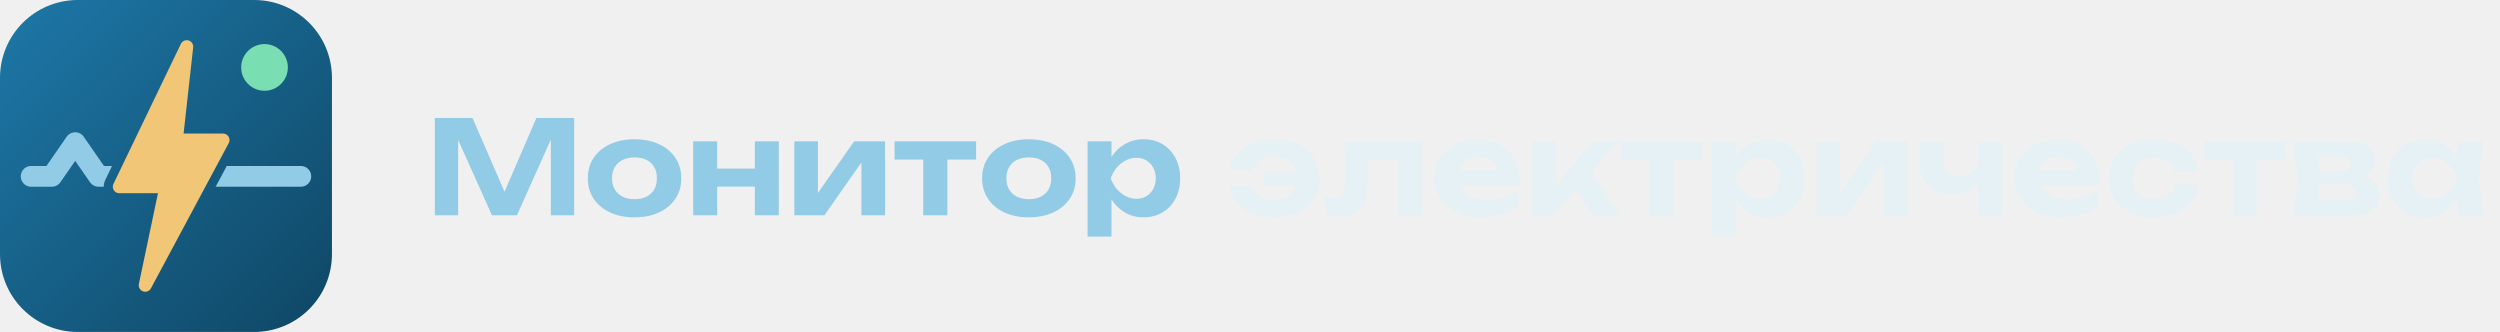
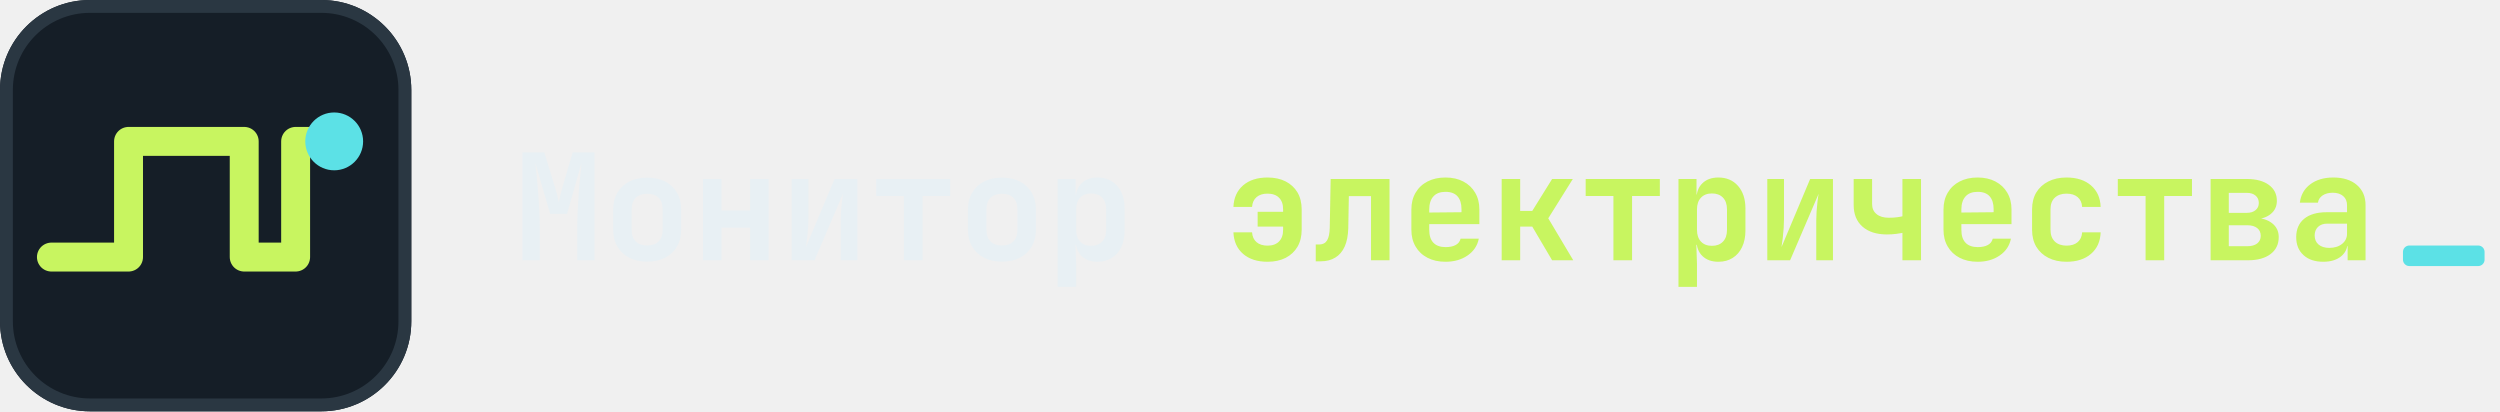
- <svg xmlns="http://www.w3.org/2000/svg" viewBox="0 0 482 64" width="482" height="64" role="img" aria-label="Монитор электричества">
-   <defs>
-     <linearGradient id="lbg" x1="0" y1="0" x2="1" y2="1">
-       <stop offset="0" stop-color="#1D78A8" />
-       <stop offset="1" stop-color="#0F4664" />
-     </linearGradient>
-   </defs>
-   <rect width="64" height="64" rx="15" fill="url(#lbg)" />
-   <mask id="lgap" maskUnits="userSpaceOnUse" x="0" y="0" width="64" height="64">
-     <rect width="64" height="64" fill="#fff" />
-     <path d="M36 9 L23 36 H32 L28 55 L43 27 H34 Z" fill="#000" stroke="#000" stroke-width="6" stroke-linejoin="round" />
-   </mask>
-   <g mask="url(#lgap)" class="pulse">
-     <path d="M6 34 H10 L14.5 27.5 L19 34 H30" fill="none" stroke="#92CBE6" stroke-width="4" stroke-linecap="round" stroke-linejoin="round" />
-     <path d="M34 34 H58" fill="none" stroke="#92CBE6" stroke-width="4" stroke-linecap="round" />
-   </g>
-   <path d="M36 9 L23 36 H32 L28 55 L43 27 H34 Z" fill="#F1C677" stroke="#F1C677" stroke-width="2.5" stroke-linejoin="round" />
-   <circle cx="51" cy="13" r="4.5" fill="#79DEB2" />
-   <path fill="#92CBE6" d="M110.7 22.75V41.5H106.2V24.4L107.3 24.47L99.67 41.5H94.85L87.22 24.52L88.33 24.43V41.5H83.83V22.75H91.1L98.22 39.15H96.33L103.42 22.75Z M122.33 41.9Q119.62 41.9 117.6 40.95Q115.58 40 114.45 38.3Q113.33 36.6 113.33 34.38Q113.33 32.12 114.45 30.44Q115.58 28.75 117.61 27.8Q119.65 26.85 122.33 26.85Q125.03 26.85 127.06 27.8Q129.1 28.75 130.22 30.44Q131.35 32.12 131.35 34.38Q131.35 36.62 130.22 38.31Q129.1 40 127.06 40.95Q125.03 41.9 122.33 41.9ZM122.33 38.4Q123.7 38.4 124.66 37.91Q125.62 37.42 126.14 36.52Q126.65 35.62 126.65 34.38Q126.65 33.12 126.14 32.23Q125.62 31.32 124.66 30.84Q123.7 30.35 122.33 30.35Q121 30.35 120.03 30.84Q119.05 31.32 118.53 32.23Q118 33.12 118 34.38Q118 35.62 118.53 36.52Q119.05 37.42 120.03 37.91Q121 38.4 122.33 38.4Z M133.65 27.25H138.28V41.5H133.65ZM145.53 27.25H150.15V41.5H145.53ZM136.3 32.5H147.3V35.98H136.3Z M153.15 41.5V27.25H157.7V39L156.65 38.7L164.68 27.25H170.65V41.5H166.08V29.48L167.15 29.8L158.95 41.5Z M178 28.85H182.65V41.5H178ZM172.47 27.25H188.2V30.77H172.47Z M198.35 41.9Q195.65 41.9 193.62 40.95Q191.6 40 190.48 38.3Q189.35 36.6 189.35 34.38Q189.35 32.12 190.48 30.44Q191.6 28.75 193.64 27.8Q195.68 26.85 198.35 26.85Q201.05 26.85 203.09 27.8Q205.12 28.75 206.25 30.44Q207.38 32.12 207.38 34.38Q207.38 36.62 206.25 38.31Q205.12 40 203.09 40.95Q201.05 41.9 198.35 41.9ZM198.35 38.4Q199.73 38.4 200.69 37.91Q201.65 37.42 202.16 36.52Q202.68 35.62 202.68 34.38Q202.68 33.12 202.16 32.23Q201.65 31.32 200.69 30.84Q199.73 30.35 198.35 30.35Q197.03 30.35 196.05 30.84Q195.08 31.32 194.55 32.23Q194.03 33.12 194.03 34.38Q194.03 35.62 194.55 36.52Q195.08 37.42 196.05 37.91Q197.03 38.4 198.35 38.4Z M209.68 27.25H214.3V31.55L214.12 32.15V35.85L214.3 36.95V45.62H209.68ZM212.78 34.38Q213.15 32.08 214.2 30.4Q215.25 28.73 216.86 27.79Q218.48 26.85 220.45 26.85Q222.55 26.85 224.14 27.8Q225.73 28.75 226.62 30.44Q227.53 32.12 227.53 34.38Q227.53 36.62 226.62 38.31Q225.73 40 224.14 40.95Q222.55 41.9 220.45 41.9Q218.45 41.9 216.86 40.96Q215.28 40.02 214.23 38.34Q213.18 36.65 212.78 34.38ZM222.83 34.38Q222.83 33.23 222.35 32.34Q221.88 31.45 221.04 30.94Q220.2 30.42 219.12 30.42Q218.03 30.42 217.03 30.94Q216.03 31.45 215.29 32.34Q214.55 33.23 214.15 34.38Q214.55 35.52 215.29 36.41Q216.03 37.3 217.03 37.81Q218.03 38.33 219.12 38.33Q220.2 38.33 221.04 37.81Q221.88 37.3 222.35 36.41Q222.83 35.52 222.83 34.38Z" />
-   <path fill="#E6F1F5" d="M245.62 41.9Q243.35 41.9 241.51 41.14Q239.68 40.38 238.49 39.02Q237.3 37.67 236.97 35.9H241.47Q241.82 37.15 242.96 37.9Q244.1 38.65 245.62 38.65Q246.95 38.65 247.93 38.14Q248.9 37.62 249.43 36.67Q249.95 35.73 249.95 34.38Q249.95 33.02 249.43 32.06Q248.9 31.1 247.93 30.6Q246.95 30.1 245.62 30.1Q244.07 30.1 242.95 30.86Q241.82 31.62 241.47 32.83H236.97Q237.3 31.05 238.49 29.71Q239.68 28.38 241.51 27.61Q243.35 26.85 245.62 26.85Q248.25 26.85 250.22 27.8Q252.2 28.75 253.31 30.45Q254.43 32.15 254.43 34.38Q254.43 36.6 253.31 38.3Q252.2 40 250.22 40.95Q248.25 41.9 245.62 41.9ZM252.03 35.73H243.55V33.02H252.03Z M259.12 27.25H274.22V41.5H269.6V28.6L271.72 30.73H261.45L263.43 28.95Q263.57 30.48 263.65 31.71Q263.72 32.95 263.72 33.95Q263.72 38.08 262.47 39.94Q261.22 41.8 258.43 41.8Q257.65 41.8 256.92 41.64Q256.2 41.48 255.52 41.08V37.75Q255.97 37.92 256.41 38.01Q256.85 38.1 257.2 38.1Q258.45 38.1 258.99 36.99Q259.52 35.88 259.52 33.3Q259.52 32.1 259.42 30.59Q259.32 29.07 259.12 27.25Z M285.4 41.9Q282.85 41.9 280.84 40.95Q278.82 40 277.67 38.3Q276.52 36.6 276.52 34.33Q276.52 32.1 277.62 30.43Q278.72 28.75 280.66 27.8Q282.6 26.85 285.05 26.85Q287.55 26.85 289.35 27.95Q291.15 29.05 292.12 31.05Q293.1 33.05 293.1 35.75H280.25V32.83H290.55L288.87 33.88Q288.8 32.7 288.31 31.89Q287.82 31.07 287.02 30.64Q286.22 30.2 285.12 30.2Q283.92 30.2 283.05 30.67Q282.17 31.15 281.69 32Q281.2 32.85 281.2 33.98Q281.2 35.4 281.84 36.4Q282.47 37.4 283.69 37.92Q284.9 38.45 286.65 38.45Q288.25 38.45 289.85 38.01Q291.45 37.58 292.72 36.77V39.8Q291.27 40.8 289.41 41.35Q287.55 41.9 285.4 41.9Z M295.42 41.5V27.25H300.05V37.83L298.7 37.35L306.92 27.25H311.9L299.55 41.5ZM307.02 41.5 302.87 34.52 306.32 32 312.3 41.5Z M318 28.85H322.65V41.5H318ZM312.47 27.25H328.2V30.77H312.47Z M330.05 27.25H334.67V31.55L334.5 32.15V35.85L334.67 36.95V45.62H330.05ZM333.15 34.38Q333.52 32.08 334.57 30.4Q335.62 28.73 337.24 27.79Q338.85 26.85 340.82 26.85Q342.92 26.85 344.51 27.8Q346.1 28.75 347 30.44Q347.9 32.12 347.9 34.38Q347.9 36.62 347 38.31Q346.1 40 344.51 40.95Q342.92 41.9 340.82 41.9Q338.82 41.9 337.24 40.96Q335.65 40.02 334.6 38.34Q333.55 36.65 333.15 34.38ZM343.2 34.38Q343.2 33.23 342.72 32.34Q342.25 31.45 341.41 30.94Q340.57 30.42 339.5 30.42Q338.4 30.42 337.4 30.94Q336.4 31.45 335.66 32.34Q334.92 33.23 334.52 34.38Q334.92 35.52 335.66 36.41Q336.4 37.3 337.4 37.81Q338.4 38.33 339.5 38.33Q340.57 38.33 341.41 37.81Q342.25 37.3 342.72 36.41Q343.2 35.52 343.2 34.38Z M350.25 41.5V27.25H354.8V39L353.75 38.7L361.77 27.25H367.75V41.5H363.17V29.48L364.25 29.8L356.05 41.5Z M376.22 37.5Q373.22 37.5 371.65 35.84Q370.07 34.17 370.07 31.05V27.25H374.7V30.85Q374.7 33.92 377.57 33.92Q378.85 33.92 379.99 33.26Q381.12 32.6 381.95 31.3L382.2 34.33Q381.5 35.83 379.91 36.66Q378.32 37.5 376.22 37.5ZM381.45 41.5V27.25H386.1V41.5Z M397.25 41.9Q394.7 41.9 392.69 40.95Q390.68 40 389.52 38.3Q388.38 36.6 388.38 34.33Q388.38 32.1 389.48 30.43Q390.57 28.75 392.51 27.8Q394.45 26.85 396.9 26.85Q399.4 26.85 401.2 27.95Q403 29.05 403.98 31.05Q404.95 33.05 404.95 35.75H392.1V32.83H402.4L400.72 33.88Q400.65 32.7 400.16 31.89Q399.68 31.07 398.88 30.64Q398.07 30.2 396.97 30.2Q395.77 30.2 394.9 30.67Q394.02 31.15 393.54 32Q393.05 32.85 393.05 33.98Q393.05 35.4 393.69 36.4Q394.32 37.4 395.54 37.92Q396.75 38.45 398.5 38.45Q400.1 38.45 401.7 38.01Q403.3 37.58 404.57 36.77V39.8Q403.12 40.8 401.26 41.35Q399.4 41.9 397.25 41.9Z M423.92 35.58Q423.72 37.45 422.54 38.88Q421.35 40.3 419.49 41.1Q417.62 41.9 415.3 41.9Q412.72 41.9 410.75 40.95Q408.77 40 407.67 38.3Q406.57 36.6 406.57 34.38Q406.57 32.15 407.67 30.45Q408.77 28.75 410.75 27.8Q412.72 26.85 415.3 26.85Q417.62 26.85 419.49 27.65Q421.35 28.45 422.54 29.86Q423.72 31.27 423.92 33.17H419.3Q419.02 31.8 417.94 31.07Q416.85 30.35 415.3 30.35Q414.07 30.35 413.16 30.82Q412.25 31.3 411.75 32.2Q411.25 33.1 411.25 34.38Q411.25 35.65 411.75 36.55Q412.25 37.45 413.16 37.92Q414.07 38.4 415.3 38.4Q416.88 38.4 417.95 37.64Q419.02 36.88 419.3 35.58Z M430.45 28.85H435.1V41.5H430.45ZM424.93 27.25H440.65V30.77H424.93Z M442.15 41.5 443 34.38 442.15 27.25H453.43Q455.5 27.25 456.71 28.21Q457.93 29.17 457.93 30.82Q457.93 32.38 456.7 33.34Q455.48 34.3 453.3 34.5L453.62 33.75Q456.12 33.83 457.46 34.79Q458.8 35.75 458.8 37.48Q458.8 39.33 457.44 40.41Q456.07 41.5 453.75 41.5ZM446.62 40.5 444.82 38.58H452.27Q453.23 38.58 453.68 38.17Q454.12 37.77 454.12 37.05Q454.12 36.38 453.62 35.95Q453.12 35.52 452.02 35.52H445.75V33.02H451.48Q452.38 33.02 452.81 32.64Q453.25 32.25 453.25 31.6Q453.25 30.98 452.85 30.57Q452.45 30.17 451.6 30.17H444.85L446.62 28.27L447.4 34.38Z M474 41.5 473.38 36.33 474.05 34.38 473.38 32.45 474 27.25H478.82L477.95 34.38L478.82 41.5ZM475.15 34.38Q474.78 36.65 473.73 38.34Q472.68 40.02 471.08 40.96Q469.48 41.9 467.48 41.9Q465.38 41.9 463.79 40.95Q462.2 40 461.3 38.31Q460.4 36.62 460.4 34.38Q460.4 32.12 461.3 30.44Q462.2 28.75 463.79 27.8Q465.38 26.85 467.48 26.85Q469.48 26.85 471.08 27.79Q472.68 28.73 473.74 30.4Q474.8 32.08 475.15 34.38ZM465.1 34.38Q465.1 35.52 465.58 36.41Q466.05 37.3 466.89 37.81Q467.73 38.33 468.82 38.33Q469.93 38.33 470.91 37.81Q471.9 37.3 472.65 36.41Q473.4 35.52 473.78 34.38Q473.4 33.23 472.65 32.34Q471.9 31.45 470.91 30.94Q469.93 30.42 468.82 30.42Q467.73 30.42 466.89 30.94Q466.05 31.45 465.58 32.34Q465.1 33.23 465.1 34.38Z" />
+ <svg xmlns="http://www.w3.org/2000/svg" viewBox="0 0 389 64" width="389" height="64" role="img" aria-label="Монитор электричества">
+   <rect width="64" height="64" rx="14" fill="#151E27" />
+   <rect x="1" y="1" width="62" height="62" rx="13" fill="none" stroke="#2A3742" stroke-width="2" />
+   <path class="wave" d="M8 40 H20 V22 H38 V40 H46 V22 H52" fill="none" stroke="#C8F560" stroke-width="4.5" stroke-linecap="round" stroke-linejoin="round" />
+   <circle class="dot" cx="52" cy="22" r="4.5" fill="#5CE1E6" />
+   <path fill="#E8F0F4" d="M81.29 40.5V23.71H84.69L86.33 29.05Q86.58 29.85 86.74 30.52Q86.9 31.19 86.95 31.48Q86.99 31.19 87.15 30.52Q87.31 29.85 87.54 29.05L89.11 23.71H92.51V40.5H89.82V35.28Q89.82 34.13 89.89 32.77Q89.96 31.41 90.05 30.06Q90.14 28.7 90.27 27.48Q90.4 26.26 90.49 25.34L88.23 33.28H85.61L83.29 25.34Q83.4 26.22 83.52 27.4Q83.63 28.59 83.74 29.93Q83.84 31.28 83.91 32.66Q83.98 34.04 83.98 35.28V40.5Z M100.7 40.71Q99.09 40.71 97.91 40.1Q96.72 39.49 96.07 38.37Q95.41 37.26 95.41 35.74V32.61Q95.41 31.09 96.07 29.98Q96.72 28.86 97.91 28.25Q99.09 27.64 100.7 27.64Q102.33 27.64 103.51 28.25Q104.68 28.86 105.33 29.98Q105.99 31.09 105.99 32.59V35.74Q105.99 37.26 105.33 38.37Q104.68 39.49 103.51 40.1Q102.33 40.71 100.7 40.71ZM100.7 38.2Q101.85 38.2 102.48 37.57Q103.11 36.94 103.11 35.74V32.61Q103.11 31.39 102.48 30.77Q101.85 30.15 100.7 30.15Q99.57 30.15 98.93 30.77Q98.28 31.39 98.28 32.61V35.74Q98.28 36.94 98.93 37.57Q99.57 38.2 100.7 38.2Z M109.39 40.5V27.85H112.27V32.75H116.73V27.85H119.61V40.5H116.73V35.42H112.27V40.5Z M123.19 40.5V27.85H125.79V34.08Q125.79 34.68 125.74 35.5Q125.68 36.31 125.59 37.1Q125.49 37.88 125.4 38.45L129.86 27.85H133.41V40.5H130.81V34.27Q130.81 33.65 130.86 32.89Q130.92 32.13 131 31.39Q131.08 30.66 131.17 30.15L126.74 40.5Z M140.65 40.5V30.5H136.33V27.85H147.87V30.5H143.55V40.5Z M155.9 40.71Q154.29 40.71 153.11 40.1Q151.92 39.49 151.27 38.37Q150.61 37.26 150.61 35.74V32.61Q150.61 31.09 151.27 29.98Q151.92 28.86 153.11 28.25Q154.29 27.64 155.9 27.64Q157.53 27.64 158.71 28.25Q159.88 28.86 160.53 29.98Q161.19 31.09 161.19 32.59V35.74Q161.19 37.26 160.53 38.37Q159.88 39.49 158.71 40.1Q157.53 40.71 155.9 40.71ZM155.9 38.2Q157.05 38.2 157.68 37.57Q158.31 36.94 158.31 35.74V32.61Q158.31 31.39 157.68 30.77Q157.05 30.15 155.9 30.15Q154.77 30.15 154.13 30.77Q153.49 31.39 153.49 32.61V35.74Q153.49 36.94 154.13 37.57Q154.77 38.2 155.9 38.2Z M164.57 44.64V27.85H167.38V30.27H168.02L167.38 30.93Q167.38 29.39 168.3 28.51Q169.22 27.62 170.78 27.62Q172.69 27.62 173.84 28.93Q174.99 30.24 174.99 32.45V35.88Q174.99 37.35 174.47 38.44Q173.96 39.53 173.01 40.13Q172.07 40.73 170.78 40.73Q169.22 40.73 168.3 39.84Q167.38 38.96 167.38 37.42L168.02 38.09H167.35L167.45 41.1V44.64ZM169.77 38.25Q170.87 38.25 171.49 37.6Q172.12 36.96 172.12 35.76V32.59Q172.12 31.39 171.49 30.75Q170.87 30.1 169.77 30.1Q168.69 30.1 168.07 30.76Q167.45 31.41 167.45 32.59V35.76Q167.45 36.94 168.07 37.59Q168.69 38.25 169.77 38.25Z" />
+   <path fill="#C8F560" d="M197.23 40.73Q194.84 40.73 193.42 39.5Q192.01 38.27 191.92 36.15H194.82Q194.89 37.14 195.52 37.68Q196.15 38.22 197.23 38.22Q198.38 38.22 199.01 37.58Q199.65 36.94 199.65 35.76V35.26H195.69V32.96H199.65V32.56Q199.65 31.39 199.01 30.76Q198.38 30.13 197.23 30.13Q196.15 30.13 195.52 30.67Q194.89 31.21 194.82 32.2H191.92Q192.01 30.08 193.42 28.85Q194.84 27.62 197.23 27.62Q198.86 27.62 200.05 28.23Q201.23 28.84 201.89 29.94Q202.54 31.05 202.54 32.59V35.76Q202.54 37.28 201.89 38.4Q201.23 39.51 200.05 40.12Q198.86 40.73 197.23 40.73Z M204.73 40.66V38.04H205.3Q206.09 38.04 206.49 37.41Q206.89 36.77 206.91 35.39L207.05 27.85H216.21V40.5H213.33V30.52H209.88L209.79 35.55Q209.74 37.21 209.24 38.35Q208.73 39.49 207.79 40.07Q206.85 40.66 205.49 40.66Z M224.92 40.73Q223.31 40.73 222.12 40.11Q220.92 39.49 220.27 38.37Q219.61 37.26 219.61 35.76V32.59Q219.61 31.09 220.27 29.98Q220.92 28.86 222.12 28.24Q223.31 27.62 224.92 27.62Q226.51 27.62 227.69 28.24Q228.88 28.86 229.53 29.98Q230.19 31.09 230.19 32.59V34.87H222.39V35.76Q222.39 37.1 223.04 37.77Q223.68 38.45 224.95 38.45Q225.91 38.45 226.51 38.12Q227.11 37.79 227.27 37.14H230.1Q229.78 38.77 228.36 39.75Q226.95 40.73 224.92 40.73ZM227.41 33.26V32.56Q227.41 31.25 226.79 30.55Q226.17 29.85 224.92 29.85Q223.68 29.85 223.04 30.56Q222.39 31.28 222.39 32.59V33.07L227.61 33.02Z M233.66 40.5V27.85H236.54V32.82H238.42L241.51 27.85H244.73L240.91 33.97L244.8 40.5H241.51L238.42 35.26H236.54V40.5Z M251.05 40.5V30.5H246.73V27.85H258.27V30.5H253.95V40.5Z M261.17 44.64V27.85H263.98V30.27H264.62L263.98 30.93Q263.98 29.39 264.9 28.51Q265.82 27.62 267.38 27.62Q269.29 27.62 270.44 28.93Q271.59 30.24 271.59 32.45V35.88Q271.59 37.35 271.07 38.44Q270.56 39.53 269.61 40.13Q268.67 40.73 267.38 40.73Q265.82 40.73 264.9 39.84Q263.98 38.96 263.98 37.42L264.62 38.09H263.95L264.05 41.1V44.64ZM266.37 38.25Q267.47 38.25 268.09 37.6Q268.72 36.96 268.72 35.76V32.59Q268.72 31.39 268.09 30.75Q267.47 30.1 266.37 30.1Q265.29 30.1 264.67 30.76Q264.05 31.41 264.05 32.59V35.76Q264.05 36.94 264.67 37.59Q265.29 38.25 266.37 38.25Z M274.99 40.5V27.85H277.59V34.08Q277.59 34.68 277.54 35.5Q277.48 36.31 277.39 37.1Q277.29 37.88 277.2 38.45L281.66 27.85H285.21V40.5H282.61V34.27Q282.61 33.65 282.66 32.89Q282.72 32.13 282.8 31.39Q282.88 30.66 282.98 30.15L278.54 40.5Z M296.02 40.5V36.24Q295.72 36.31 295.06 36.39Q294.41 36.48 293.62 36.48Q291.19 36.48 289.81 35.27Q288.43 34.06 288.43 31.9V27.85H291.3V31.76Q291.3 32.75 291.99 33.31Q292.68 33.88 293.88 33.88Q294.66 33.88 295.23 33.8Q295.81 33.72 296.02 33.65V27.85H298.91V40.5Z M307.72 40.73Q306.11 40.73 304.92 40.11Q303.72 39.49 303.07 38.37Q302.41 37.26 302.41 35.76V32.59Q302.41 31.09 303.07 29.98Q303.72 28.86 304.92 28.24Q306.11 27.62 307.72 27.62Q309.31 27.62 310.49 28.24Q311.68 28.86 312.33 29.98Q312.99 31.09 312.99 32.59V34.87H305.19V35.76Q305.19 37.1 305.84 37.77Q306.48 38.45 307.75 38.45Q308.71 38.45 309.31 38.12Q309.91 37.79 310.07 37.14H312.9Q312.58 38.77 311.16 39.75Q309.75 40.73 307.72 40.73ZM310.21 33.26V32.56Q310.21 31.25 309.59 30.55Q308.97 29.85 307.72 29.85Q306.48 29.85 305.84 30.56Q305.19 31.28 305.19 32.59V33.07L310.41 33.02Z M321.55 40.73Q319.94 40.73 318.73 40.12Q317.52 39.51 316.85 38.4Q316.19 37.28 316.19 35.76V32.59Q316.19 31.05 316.85 29.94Q317.52 28.84 318.73 28.23Q319.94 27.62 321.55 27.62Q323.94 27.62 325.36 28.85Q326.79 30.08 326.86 32.2H323.98Q323.92 31.21 323.28 30.67Q322.65 30.13 321.55 30.13Q320.4 30.13 319.73 30.76Q319.06 31.39 319.06 32.56V35.76Q319.06 36.94 319.73 37.58Q320.4 38.22 321.55 38.22Q322.65 38.22 323.28 37.68Q323.92 37.14 323.98 36.15H326.86Q326.79 38.27 325.36 39.5Q323.94 40.73 321.55 40.73Z M333.85 40.5V30.5H329.53V27.85H341.07V30.5H336.75V40.5Z M343.97 40.5V27.85H349.58Q351.77 27.85 353.02 28.76Q354.28 29.67 354.28 31.25Q354.28 32.54 353.3 33.32Q352.32 34.11 350.71 34.11V33.9Q352.46 33.9 353.52 34.72Q354.57 35.53 354.57 36.89Q354.57 38.57 353.3 39.53Q352.02 40.5 349.79 40.5ZM346.8 38.31H349.7Q350.66 38.31 351.22 37.88Q351.77 37.44 351.77 36.7Q351.77 35.92 351.22 35.49Q350.66 35.05 349.7 35.05H346.8ZM346.8 33.12H349.61Q350.46 33.12 350.96 32.7Q351.47 32.29 351.47 31.58Q351.47 30.86 350.97 30.44Q350.48 30.01 349.61 30.01H346.8Z M361.5 40.73Q359.54 40.73 358.42 39.69Q357.29 38.66 357.29 36.91Q357.29 35.05 358.53 34.04Q359.77 33.02 362.05 33.02H365.2V31.94Q365.2 31.02 364.6 30.51Q364 29.99 362.97 29.99Q362.03 29.99 361.41 30.4Q360.78 30.82 360.67 31.53H357.86Q358.07 29.74 359.47 28.68Q360.88 27.62 363.06 27.62Q365.38 27.62 366.73 28.78Q368.08 29.94 368.08 31.92V40.5H365.29V38.29H364.83L365.29 37.67Q365.29 39.07 364.26 39.9Q363.22 40.73 361.5 40.73ZM362.44 38.57Q363.66 38.57 364.43 37.95Q365.2 37.33 365.2 36.34V34.8H362.1Q361.22 34.8 360.69 35.3Q360.16 35.81 360.16 36.64Q360.16 37.53 360.77 38.05Q361.38 38.57 362.44 38.57Z" />
+   <rect fill="#5CE1E6" x="373.9" y="38.2" width="12.7" height="3.2" rx="1" />
</svg>
